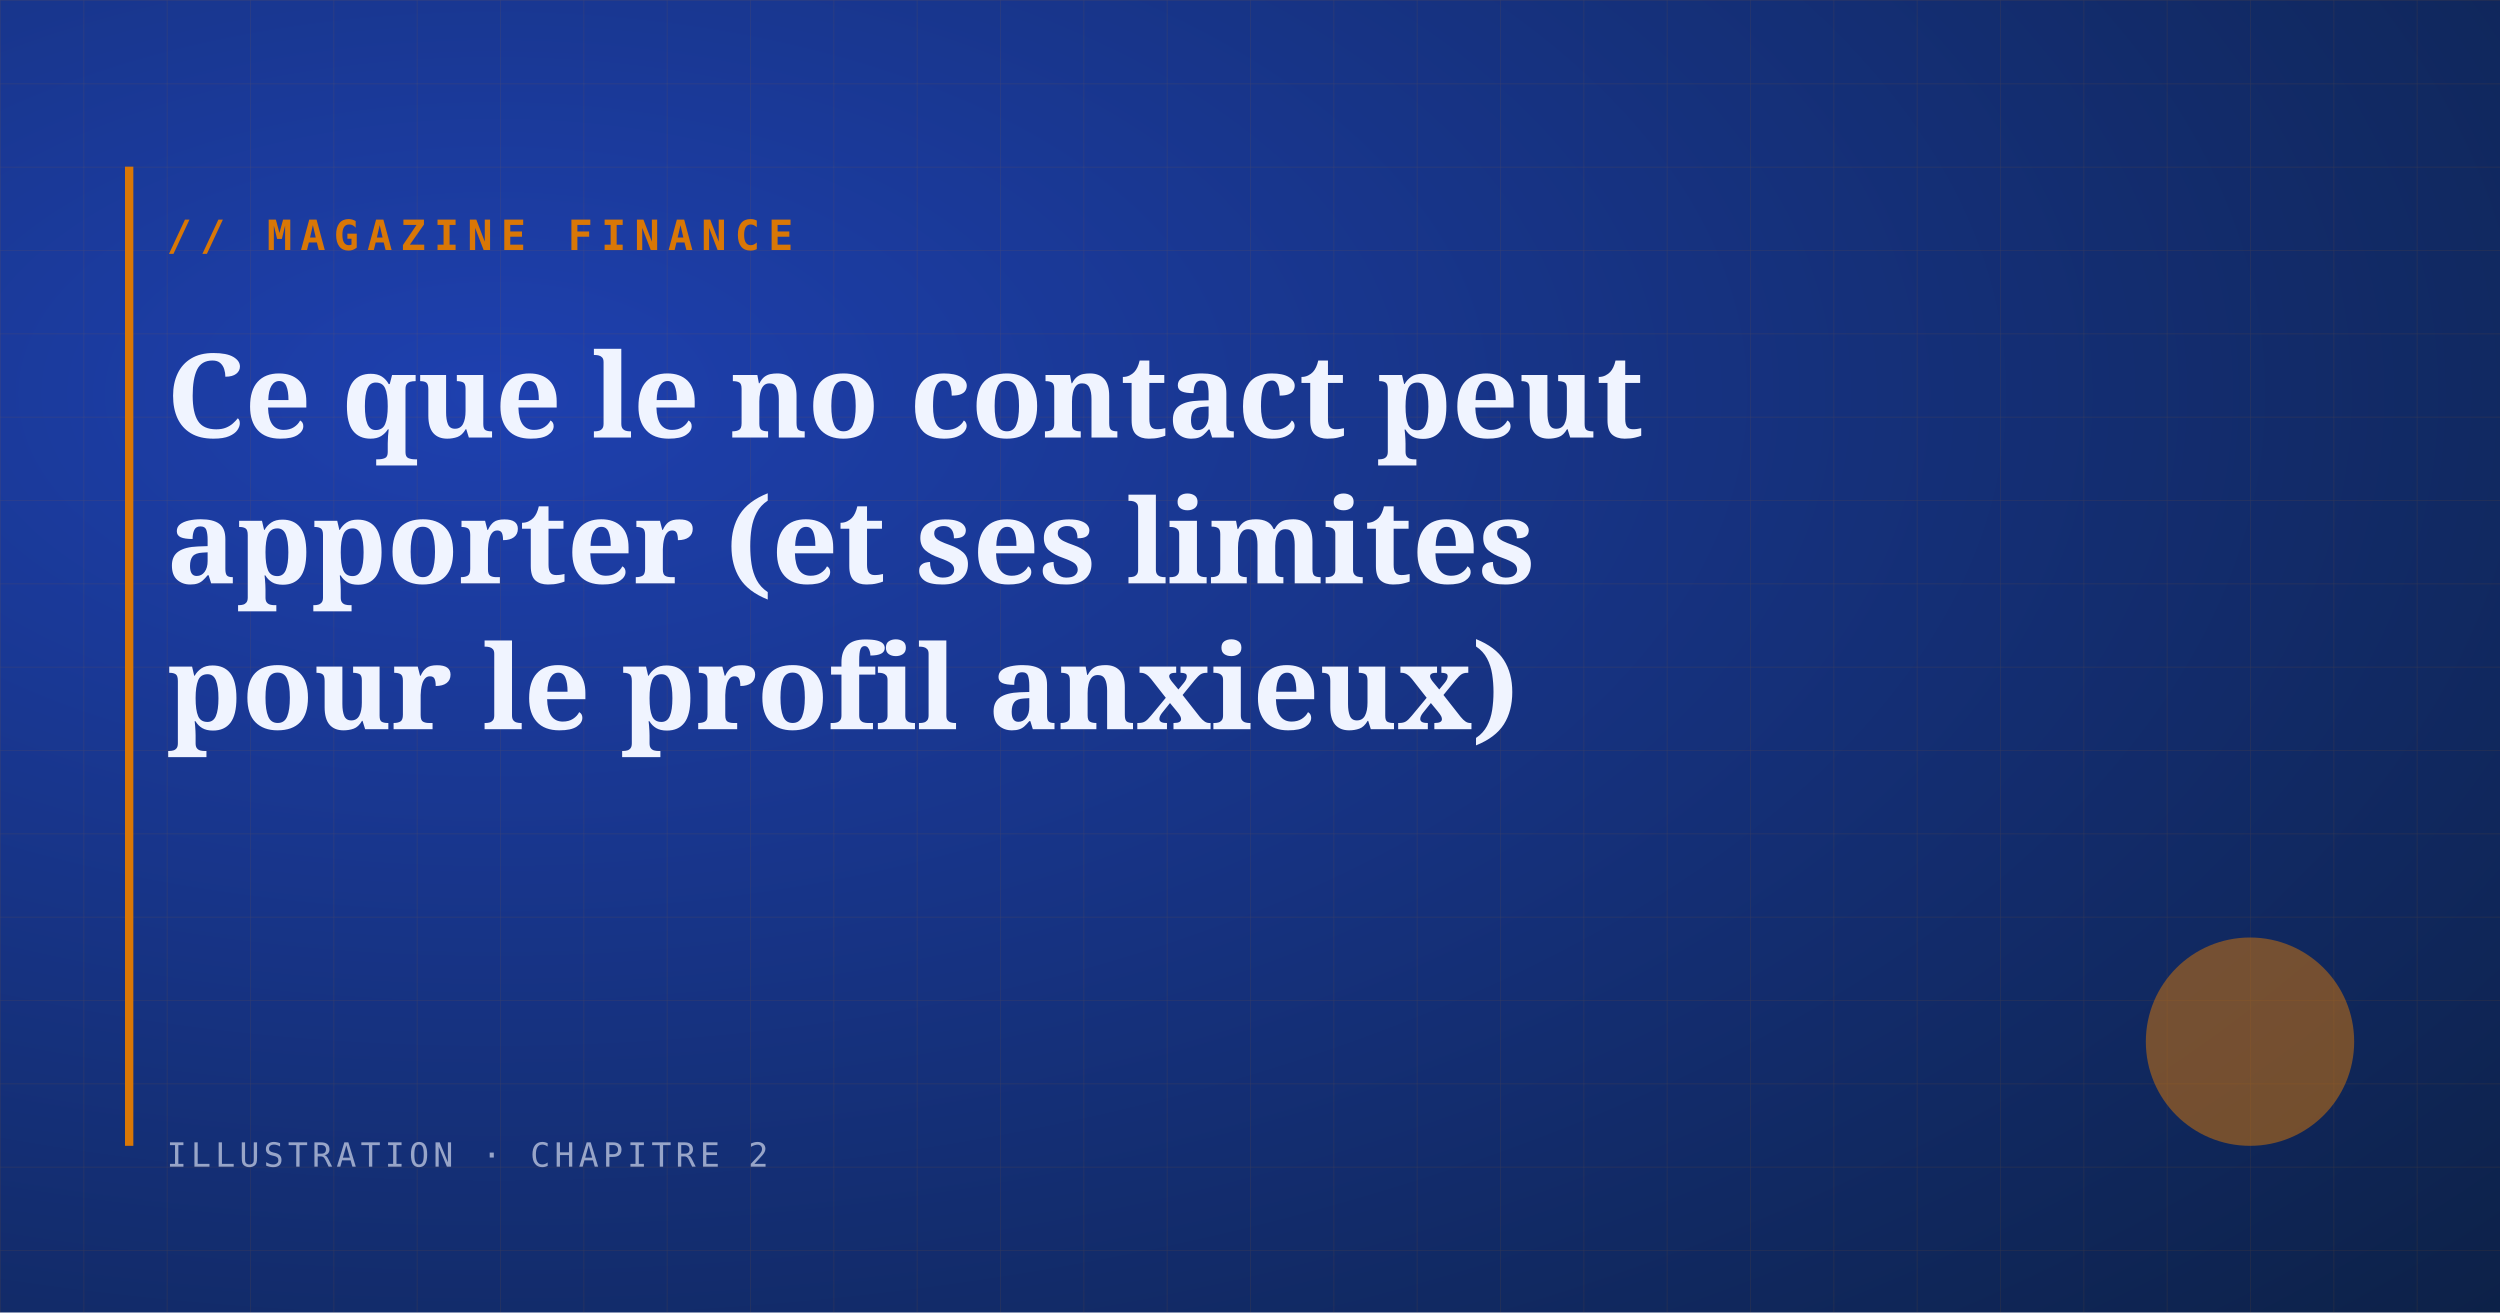
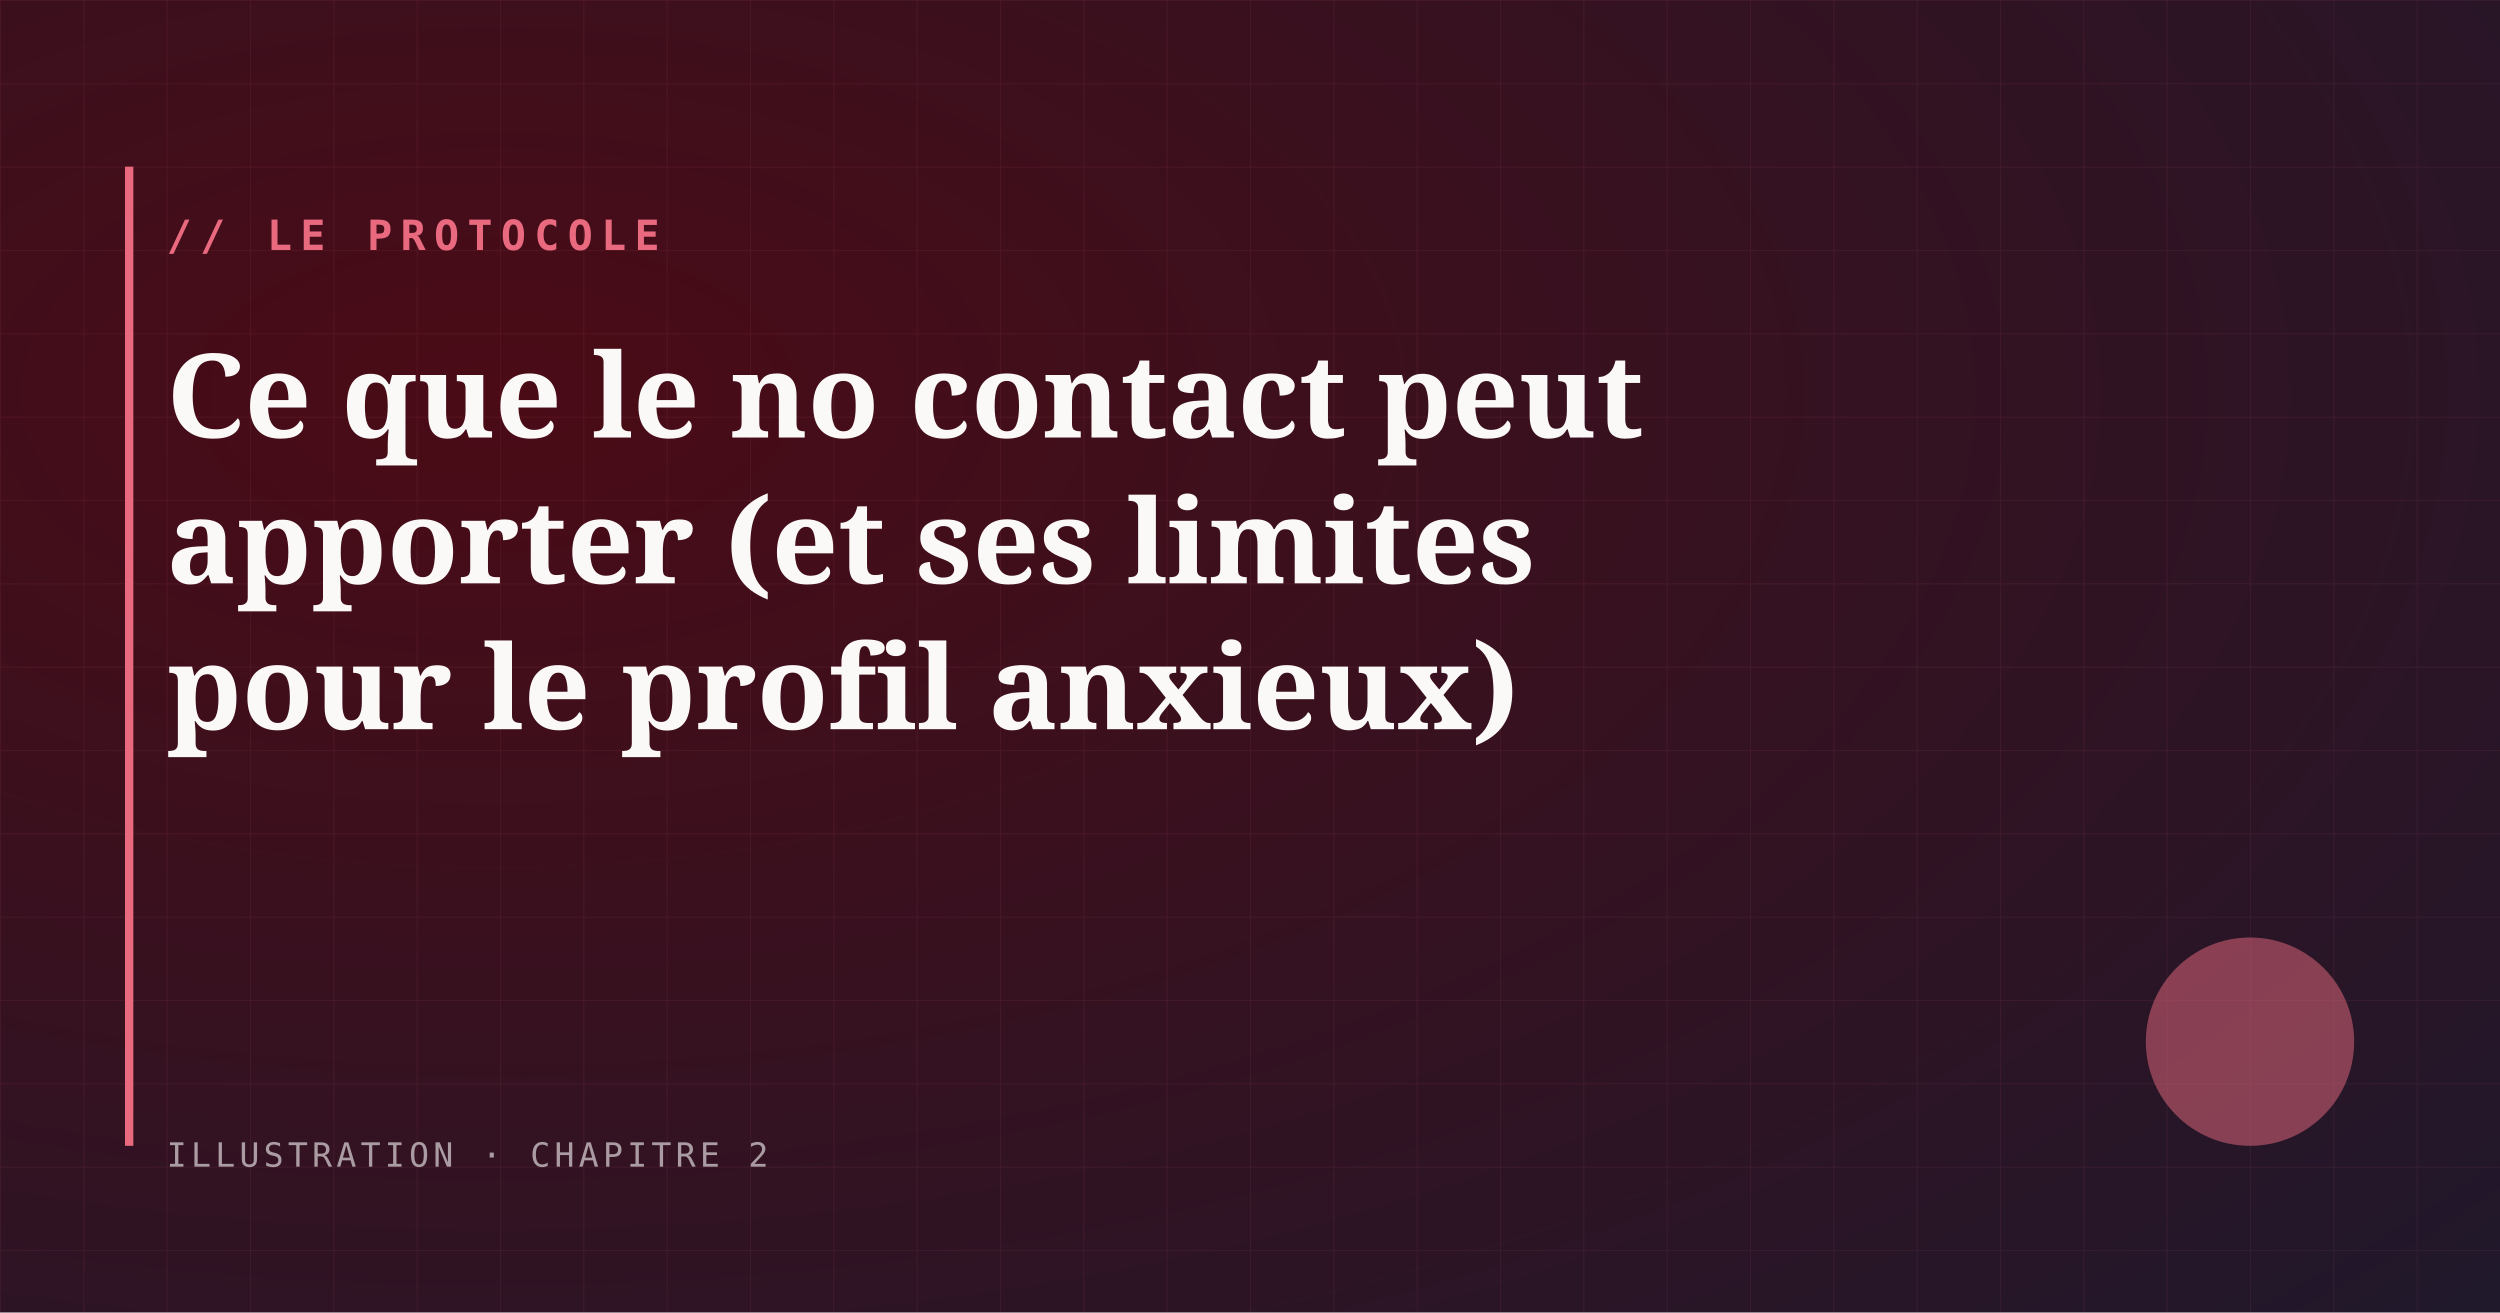
<svg xmlns="http://www.w3.org/2000/svg" viewBox="0 0 1200 630" width="1200" height="630">
  <defs>
    <radialGradient id="bg" cx="20%" cy="30%" r="120%">
-       <stop offset="0%" stop-color="#1e40af" />
-       <stop offset="100%" stop-color="#0a1d3a" />
+       <stop offset="0%" stop-color="#4a0b16" />
+       <stop offset="100%" stop-color="#1A1A2E" />
    </radialGradient>
  </defs>
  <rect width="1200" height="630" fill="url(#bg)" />
  <defs>
    <pattern id="grid" width="40" height="40" patternUnits="userSpaceOnUse">
-       <path d="M 40 0 L 0 0 0 40" fill="none" stroke="#d97706" stroke-width="0.5" opacity="0.15" />
+       <path d="M 40 0 L 0 0 0 40" fill="none" stroke="#e96a7f" stroke-width="0.5" opacity="0.15" />
    </pattern>
  </defs>
  <rect width="1200" height="630" fill="url(#grid)" />
-   <rect x="60" y="80" width="4" height="470" fill="#d97706" />
-   <circle cx="1080" cy="500" r="50" fill="#d97706" opacity="0.5" />
-   <text x="80" y="120" font-family="ui-monospace, monospace" font-size="20" font-weight="600" letter-spacing="4" fill="#d97706">// MAGAZINE FINANCE</text>
-   <text x="80" y="210" font-family="Georgia, serif" font-size="56" font-weight="bold" fill="#f0f4ff">Ce que le no contact peut</text>
-   <text x="80" y="280" font-family="Georgia, serif" font-size="56" font-weight="bold" fill="#f0f4ff">apporter (et ses limites</text>
-   <text x="80" y="350" font-family="Georgia, serif" font-size="56" font-weight="bold" fill="#f0f4ff">pour le profil anxieux)</text>
-   <text x="80" y="560" font-family="ui-monospace, monospace" font-size="16" letter-spacing="2" fill="#f0f4ff" opacity="0.6">ILLUSTRATION · CHAPITRE 2</text>
+   <rect x="60" y="80" width="4" height="470" fill="#e96a7f" />
+   <circle cx="1080" cy="500" r="50" fill="#e96a7f" opacity="0.5" />
+   <text x="80" y="120" font-family="ui-monospace, monospace" font-size="20" font-weight="600" letter-spacing="4" fill="#e96a7f">// LE PROTOCOLE</text>
+   <text x="80" y="210" font-family="Georgia, serif" font-size="56" font-weight="bold" fill="#FAF9F7">Ce que le no contact peut</text>
+   <text x="80" y="280" font-family="Georgia, serif" font-size="56" font-weight="bold" fill="#FAF9F7">apporter (et ses limites</text>
+   <text x="80" y="350" font-family="Georgia, serif" font-size="56" font-weight="bold" fill="#FAF9F7">pour le profil anxieux)</text>
+   <text x="80" y="560" font-family="ui-monospace, monospace" font-size="16" letter-spacing="2" fill="#FAF9F7" opacity="0.6">ILLUSTRATION · CHAPITRE 2</text>
</svg>
